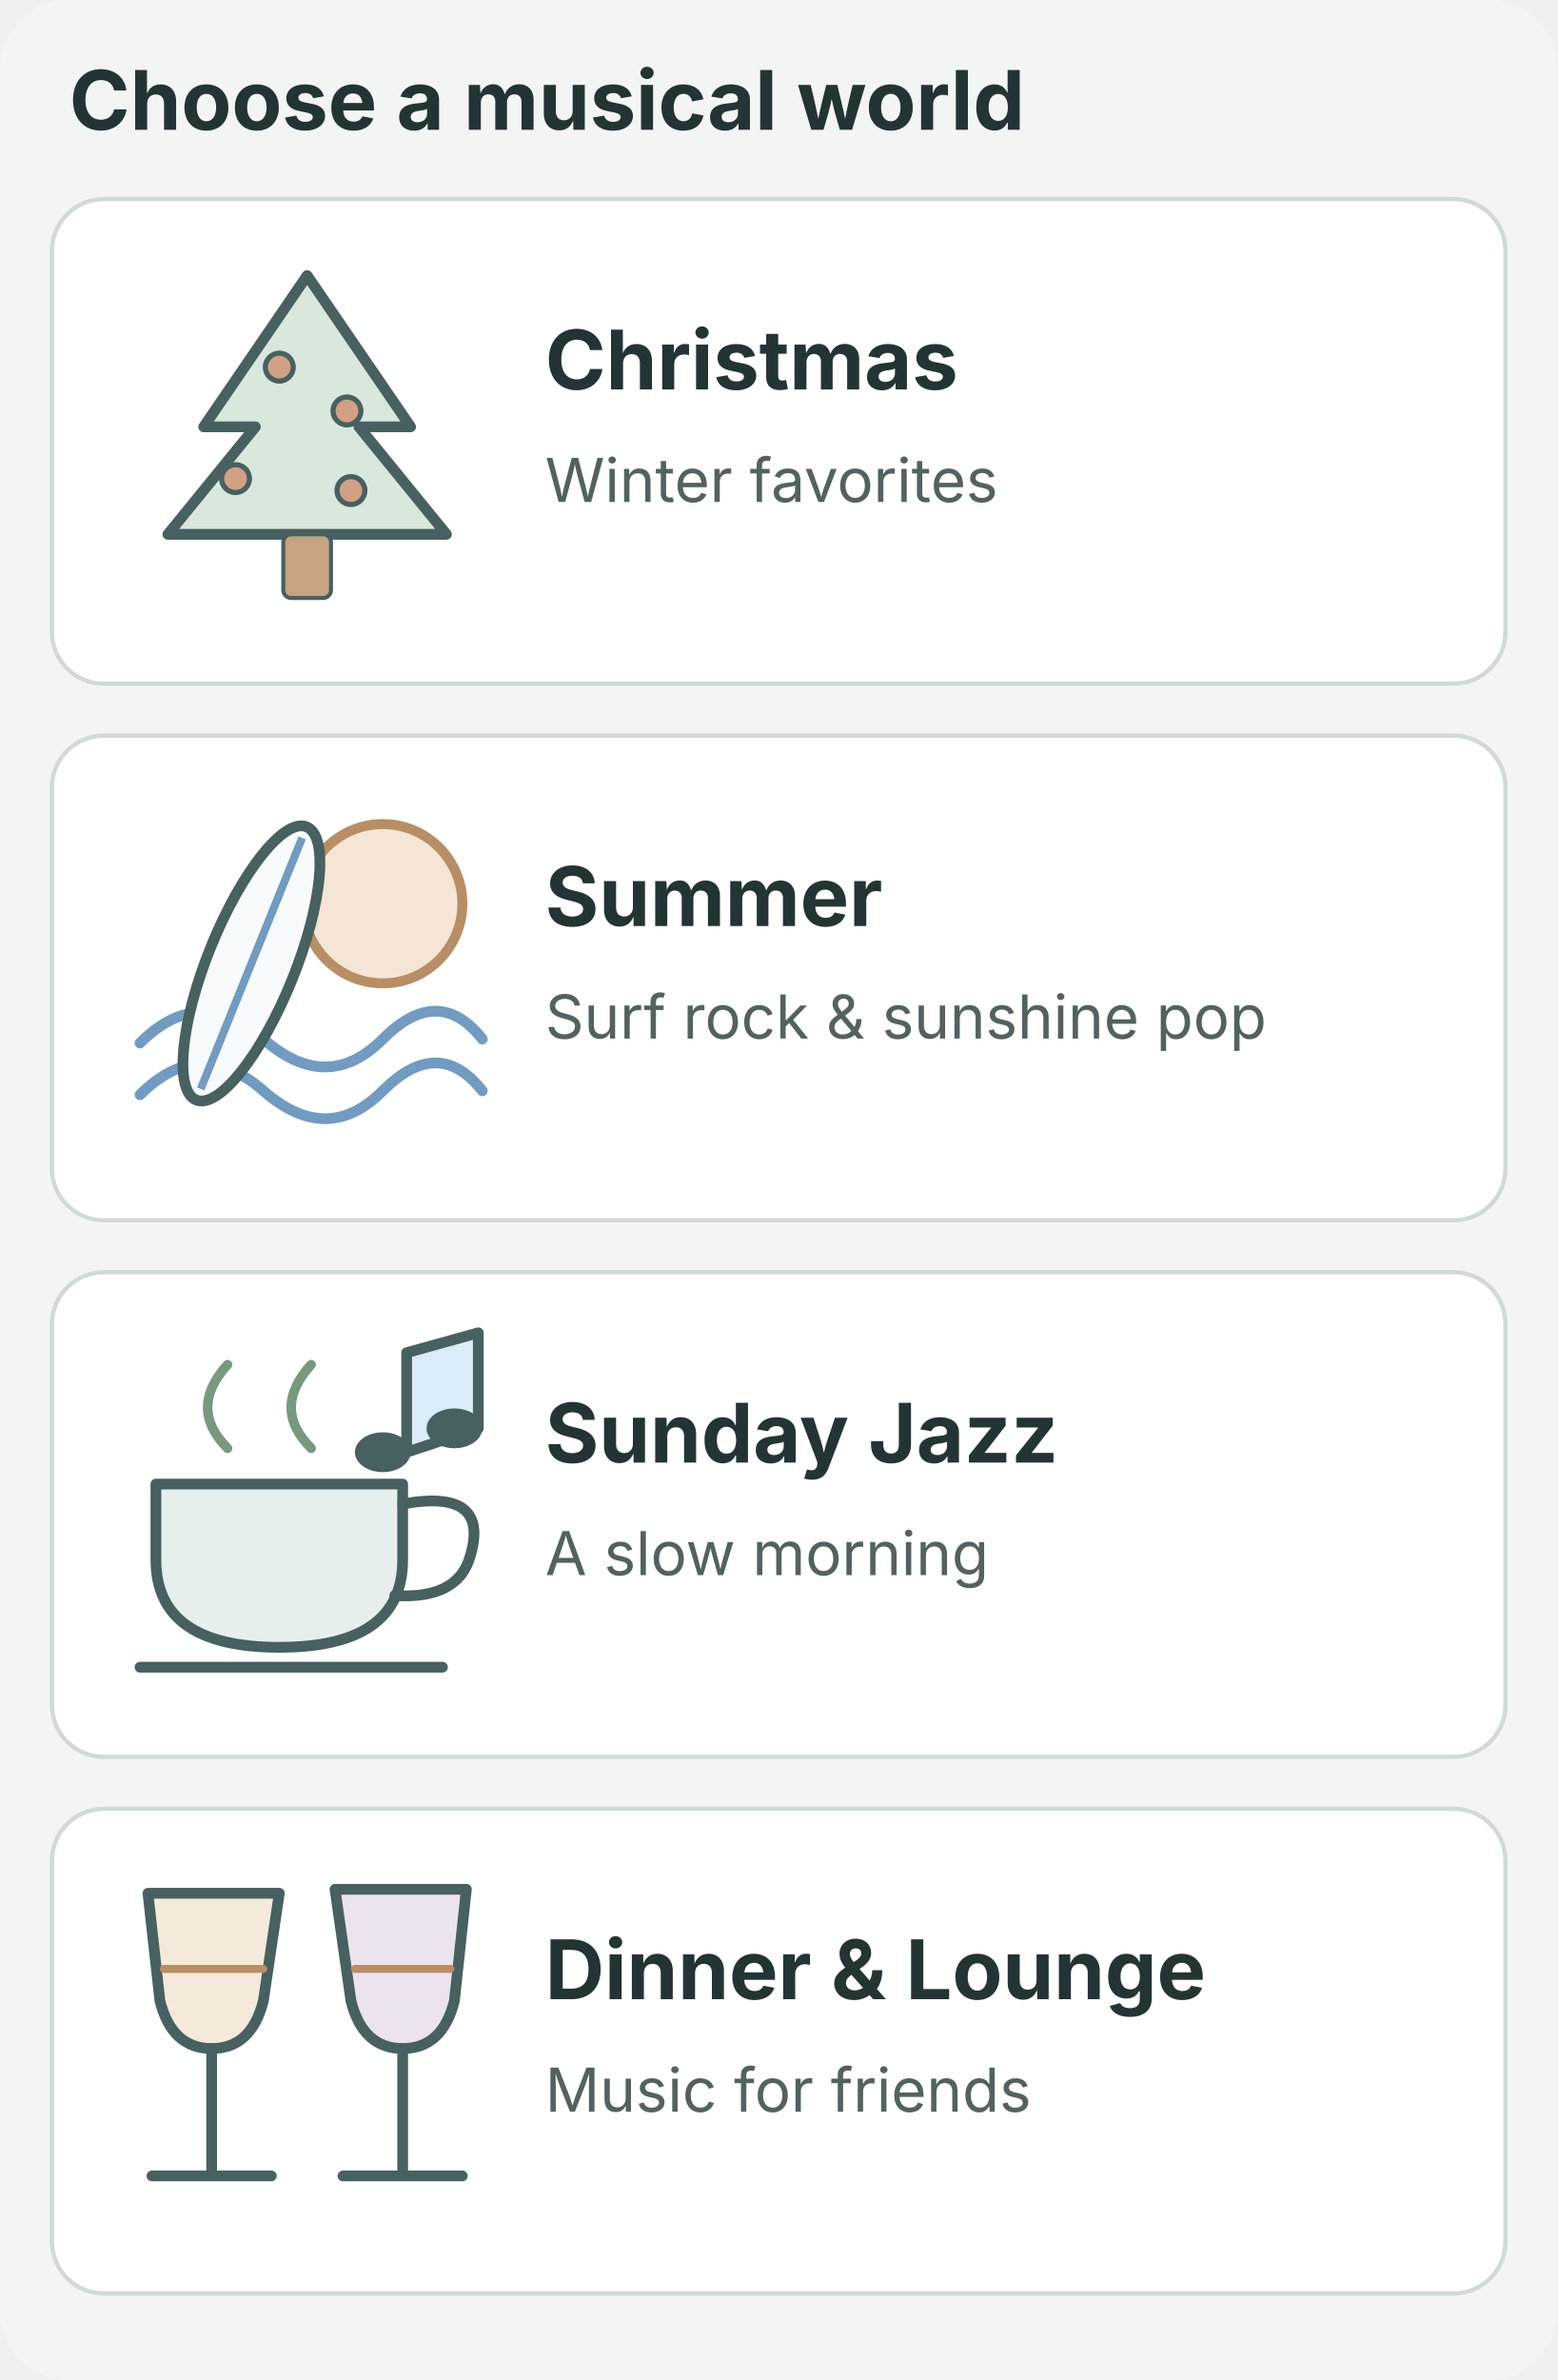
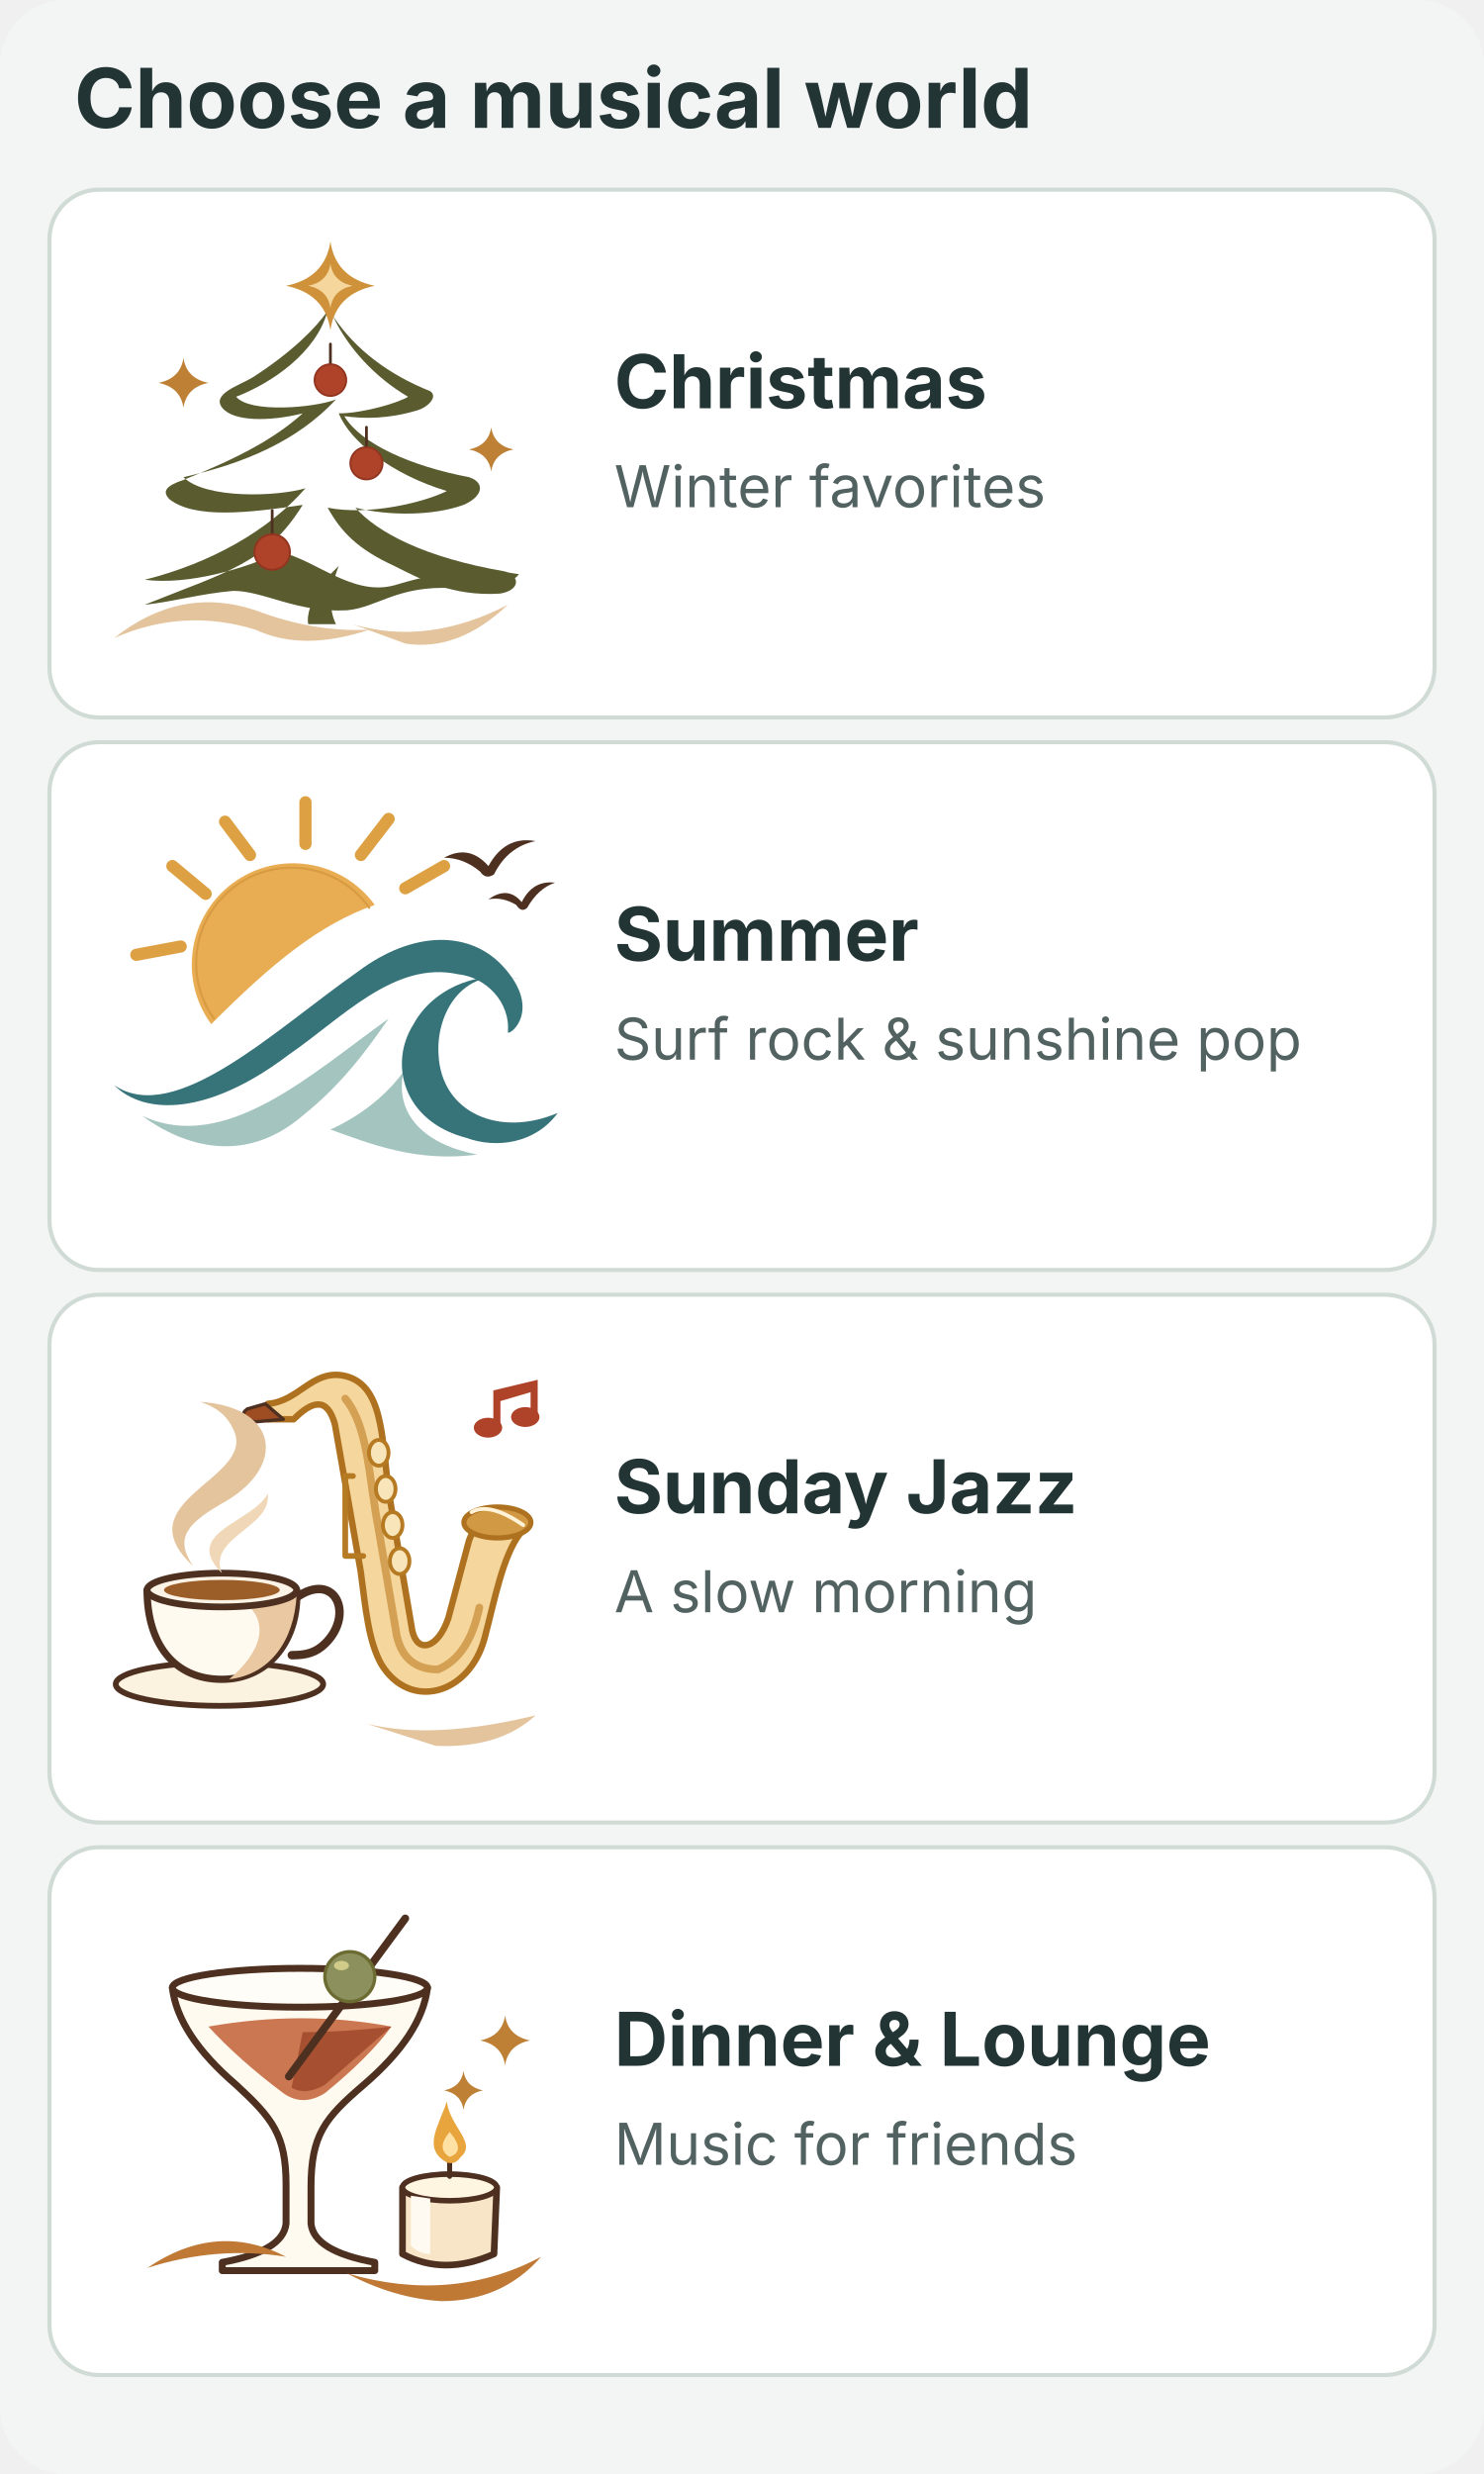
- <svg xmlns="http://www.w3.org/2000/svg" width="360" height="550" viewBox="0 0 360 550" role="img" aria-labelledby="title description">
-   <rect width="360" height="550" rx="16" fill="#f3f5f4" />
+ <svg xmlns="http://www.w3.org/2000/svg" width="360" height="600" viewBox="0 0 360 600" role="img" aria-labelledby="title description">
+   <rect width="360" height="600" rx="16" fill="#f3f5f4" />
  <g font-family="system-ui, -apple-system, Segoe UI, sans-serif" fill="#233435">
-     <text x="16" y="30" font-size="19" font-weight="650" text-anchor="start" fill="#233435">Choose a musical world</text>
-     <rect x="12" y="46" width="336" height="112" rx="12" fill="#fff" stroke="#d0dbd6" />
-     <g transform="translate(25 60) scale(0.92)">
-       <path d="M50 4 L24 42 H37 L15 69 H85 L63 42 H76 Z" fill="#d9e8dd" stroke="#476060" stroke-width="2.7" stroke-linecap="round" stroke-linejoin="round" />
-       <rect x="44" y="69" width="12" height="16" rx="2" fill="#c6a381" stroke="#476060" />
-       <circle cx="43" cy="27" r="3.5" fill="#d2a183" stroke="#476060" stroke-width="1.3" />
-       <circle cx="60" cy="38" r="3.5" fill="#d2a183" stroke="#476060" stroke-width="1.3" />
-       <circle cx="32" cy="55" r="3.5" fill="#d2a183" stroke="#476060" stroke-width="1.3" />
-       <circle cx="61" cy="58" r="3.5" fill="#d2a183" stroke="#476060" stroke-width="1.3" />
+     <text x="18" y="31" font-size="20" font-weight="650" text-anchor="start" fill="#233435">Choose a musical world</text>
+     <rect x="12" y="46" width="336" height="128" rx="12" fill="#fff" stroke="#d0dbd6" stroke-width="1" />
+     <g transform="translate(25.00 60.57) scale(0.6726)">
+       <path d="M81 22 C77 37 61 48 48 53 C53 59 76 57 84 54 C70 69 51 77 29 82 C37 90 63 89 73 86 C60 101 39 113 15 119 C31 121 51 115 64 109 C77 112 90 125 105 121 C118 117 134 114 150 117 C147 121 138 123 126 122 C106 121 99 129 88 130 C70 131 58 123 47 123 C35 124 25 127 15 128 C45 116 59 113 72 92 C52 95 33 97 24 90 C21 87 23 85 29 83 C49 75 62 68 72 59 C60 62 47 62 43 57 C39 52 49 49 54 46 C68 37 77 28 81 22Z" fill="#5a5c30" stroke="none" stroke-width="2.5" stroke-linecap="round" stroke-linejoin="round" />
+       <path d="M83 24 C91 36 103 45 118 51 C121 53 117 57 113 58 C103 61 94 61 87 60 C93 70 111 78 132 82 C138 84 137 89 130 92 C119 96 103 96 91 93 C99 102 116 111 145 116 C151 118 150 123 143 124 C126 125 115 119 105 114 C92 108 86 102 81 93 C96 96 116 91 124 87 C104 81 89 69 85 59 C94 59 107 55 110 53 C98 46 88 35 83 24Z" fill="#5a5c30" stroke="none" stroke-width="2.5" stroke-linecap="round" stroke-linejoin="round" />
+       <path d="M85 114 Q80 127 84 135 H74 Q73 130 79 120Z" fill="#5a5c30" stroke="none" stroke-width="2.5" stroke-linecap="round" stroke-linejoin="round" />
+       <path d="M82 -3 Q83.92 10.12 98 13 Q83.92 15.88 82 29 Q80.08 15.88 66 13 Q80.08 10.12 82 -3Z" fill="#cf923b" stroke="none" stroke-width="2.5" stroke-linecap="round" stroke-linejoin="round" />
+       <path d="M82 5 Q82.96 11.56 90 13 Q82.96 14.44 82 21 Q81.04 14.44 74 13 Q81.04 11.56 82 5Z" fill="#f5d69c" stroke="none" stroke-width="2.5" stroke-linecap="round" stroke-linejoin="round" />
+       <path d="M29 39 Q30.08 46.38 38 48 Q30.08 49.62 29 57 Q27.92 49.62 20 48 Q27.92 46.38 29 39Z" fill="#bd8035" stroke="none" stroke-width="2.5" stroke-linecap="round" stroke-linejoin="round" />
+       <path d="M140 64 Q140.96 70.56 148 72 Q140.96 73.44 140 80 Q139.04 73.44 132 72 Q139.04 70.56 140 64Z" fill="#bd8035" stroke="none" stroke-width="2.5" stroke-linecap="round" stroke-linejoin="round" />
+       <path d="M82 34 V44 M95 64 V74 M61 94 V105" fill="none" stroke="#4e3020" stroke-width="1" stroke-linecap="round" stroke-linejoin="round" />
+       <circle cx="82" cy="47" r="5.7" fill="#ae432a" stroke="#91351f" stroke-width="0.7" />
+       <circle cx="95" cy="77" r="5.8" fill="#ae432a" stroke="#91351f" stroke-width="0.7" />
+       <circle cx="61" cy="109" r="6.4" fill="#ae432a" stroke="#91351f" stroke-width="0.7" />
+       <path d="M4 140 Q28 121 55 130 Q76 138 96 137 Q72 145 55 137 Q29 129 4 140Z" fill="#e4c49d" stroke="none" stroke-width="2.5" stroke-linecap="round" stroke-linejoin="round" />
+       <path d="M90 135 Q117 143 146 128 Q128 145 109 142Z" fill="#e4c49d" stroke="none" stroke-width="2.5" stroke-linecap="round" stroke-linejoin="round" />
    </g>
-     <text x="126" y="90" font-size="19" font-weight="650" text-anchor="start" fill="#233435">Christmas</text>
-     <text x="126" y="116" font-size="14" font-weight="400" text-anchor="start" fill="#526261">Winter favorites</text>
-     <rect x="12" y="170" width="336" height="112" rx="12" fill="#fff" stroke="#d0dbd6" />
-     <g transform="translate(25 184) scale(0.92)">
-       <circle cx="69" cy="27" r="20" fill="#f5e5d6" stroke="#b88e64" stroke-width="2.5" />
-       <path d="M8 62 Q23 47 39 61 T69 61 T94 61 M8 75 Q23 60 39 74 T69 74 T94 74" fill="none" stroke="#719bc1" stroke-width="2.7" stroke-linecap="round" stroke-linejoin="round" />
-       <g transform="rotate(22 36 42)">
-         <ellipse cx="36" cy="42" rx="11" ry="37" fill="#f8fbfd" stroke="#476060" stroke-width="2.7" />
-         <path d="M36 8 V76" stroke="#719bc1" stroke-width="2" />
+     <text x="149" y="99" font-size="18" font-weight="650" text-anchor="start" fill="#233435">Christmas</text>
+     <text x="149" y="123" font-size="14" font-weight="400" text-anchor="start" fill="#526261">Winter favorites</text>
+     <rect x="12" y="180" width="336" height="128" rx="12" fill="#fff" stroke="#d0dbd6" stroke-width="1" />
+     <g transform="translate(25.00 194.57) scale(0.6726)">
+       <path d="M39 80 A34 34 0 0 1 98 37 C78 44 61 58 39 80Z" fill="#e8ad52" stroke="none" stroke-width="2.5" stroke-linecap="round" stroke-linejoin="round" />
+       <path d="M40 78 A33 33 0 0 1 96 38" fill="none" stroke="#d99b42" stroke-width="0.8" stroke-linecap="round" stroke-linejoin="round" />
+       <path d="M37 33 L25 23" fill="none" stroke="#dda144" stroke-width="4.4" stroke-linecap="round" stroke-linejoin="round" />
+       <path d="M53 19 L44 7" fill="none" stroke="#dda144" stroke-width="4.4" stroke-linecap="round" stroke-linejoin="round" />
+       <path d="M73 15 V0" fill="none" stroke="#dda144" stroke-width="4.4" stroke-linecap="round" stroke-linejoin="round" />
+       <path d="M93 19 L103 6" fill="none" stroke="#dda144" stroke-width="4.4" stroke-linecap="round" stroke-linejoin="round" />
+       <path d="M109 31 L123 23" fill="none" stroke="#dda144" stroke-width="4.4" stroke-linecap="round" stroke-linejoin="round" />
+       <path d="M28 52 L12 55" fill="none" stroke="#dda144" stroke-width="4.4" stroke-linecap="round" stroke-linejoin="round" />
+       <path d="M4 102 C26 117 62 82 92 61 C112 46 133 46 145 60 C158 75 147 84 146 83 C147 72 138 63 128 62 C105 57 86 78 67 91 C38 113 15 113 4 102Z" fill="#36747a" stroke="none" stroke-width="2.5" stroke-linecap="round" stroke-linejoin="round" />
+       <path d="M14 113 C44 127 75 98 103 78 C96 88 87 101 72 113 C51 131 29 124 14 113Z" fill="#a4c4bf" stroke="none" stroke-width="2.5" stroke-linecap="round" stroke-linejoin="round" />
+       <path d="M82 118 C104 108 114 91 114 84 C99 108 113 123 135 127 C113 130 96 123 82 118Z" fill="#a4c4bf" stroke="none" stroke-width="2.5" stroke-linecap="round" stroke-linejoin="round" />
+       <path d="M151 64 C130 58 120 76 121 91 C122 112 143 121 164 112 C156 123 142 125 131 121 C108 115 103 94 112 80 C119 67 136 60 151 64Z" fill="#36747a" stroke="none" stroke-width="2.5" stroke-linecap="round" stroke-linejoin="round" />
+       <path d="M123 20 Q132 15 139 23 Q145 12 156 14 Q146 16 141 26 Q138 28 136 25 Q130 20 123 20Z" fill="#4e3020" stroke="none" stroke-width="2.5" stroke-linecap="round" stroke-linejoin="round" />
+       <path d="M139 35 Q146 30 151 36 Q155 28 163 29 Q157 31 153 38 Q151 40 149 37 Q144 34 139 35Z" fill="#4e3020" stroke="none" stroke-width="2.5" stroke-linecap="round" stroke-linejoin="round" />
+     </g>
+     <text x="149" y="233" font-size="18" font-weight="650" text-anchor="start" fill="#233435">Summer</text>
+     <text x="149" y="257" font-size="14" font-weight="400" text-anchor="start" fill="#526261">Surf rock &amp; sunshine pop</text>
+     <rect x="12" y="314" width="336" height="128" rx="12" fill="#fff" stroke="#d0dbd6" stroke-width="1" />
+     <g transform="translate(25.00 328.57) scale(0.6726)">
+       <g transform="translate(-1 0) scale(.93)">
+         <path d="M65 19 C77 18 82 6 94 8 C110 11 109 32 112 54 L121 107 C123 116 131 114 135 102 L143 72 C146 64 149 61 152 61 L163 69 C156 78 153 95 149 110 C143 132 120 138 109 120 C104 111 103 99 101 84 L91 27 C88 16 82 18 75 25 L65 25Z" fill="#f5d69c" stroke="#ad711f" stroke-width="2.5" stroke-linecap="round" stroke-linejoin="round" />
+         <path d="M95 17 C104 28 104 47 108 68 L115 109 Q118 122 131 122 Q143 117 147 98" fill="none" stroke="#d4a154" stroke-width="3" stroke-linecap="round" stroke-linejoin="round" />
+         <ellipse cx="154" cy="65" rx="13" ry="6" fill="#d29945" stroke="#ad711f" stroke-width="2" />
+         <path d="M144 61 Q151 57 164 66" fill="none" stroke="#fff2d6" stroke-width="1.5" stroke-linecap="round" stroke-linejoin="round" />
+         <path d="M64 19 L57 21 Q53 24 60 26 L71 25Z" fill="#9e4c21" stroke="#4e3020" stroke-width="1.3" stroke-linecap="round" stroke-linejoin="round" />
+         <ellipse cx="108" cy="38" rx="3.8" ry="5" fill="#f8e6ba" stroke="#b67a23" stroke-width="1.5" />
+         <ellipse cx="110.7" cy="52" rx="3.8" ry="5" fill="#f8e6ba" stroke="#b67a23" stroke-width="1.5" />
+         <ellipse cx="113.4" cy="66" rx="3.8" ry="5" fill="#f8e6ba" stroke="#b67a23" stroke-width="1.5" />
+         <ellipse cx="116.1" cy="80" rx="3.8" ry="5" fill="#f8e6ba" stroke="#b67a23" stroke-width="1.5" />
+         <path d="M98 47 H95 V78 H102" fill="none" stroke="#b67a23" stroke-width="2.2" stroke-linecap="round" stroke-linejoin="round" />
      </g>
+       <g transform="translate(-5 10) scale(.87)">
+         <ellipse cx="54" cy="125" rx="43" ry="9" fill="#fbf2df" stroke="#4e3020" stroke-width="2.4" />
+         <path d="M86 89 C102 78 110 96 98 108 C94 112 90 113 84 113" fill="none" stroke="#4e3020" stroke-width="3.5" stroke-linecap="round" stroke-linejoin="round" />
+         <path d="M24 86 H86 C87 106 75 123 55 123 C35 123 24 108 24 86Z" fill="#fffaf0" stroke="#4e3020" stroke-width="3" stroke-linecap="round" stroke-linejoin="round" />
+         <path d="M63 90 C73 91 82 89 86 88 C85 107 75 121 58 123 C71 112 76 99 63 90Z" fill="#eac9a2" stroke="none" stroke-width="2.5" stroke-linecap="round" stroke-linejoin="round" />
+         <ellipse cx="55" cy="86" rx="31" ry="7" fill="#fbf3e5" stroke="#4e3020" stroke-width="2.8" />
+         <ellipse cx="55" cy="86" rx="24" ry="4.2" fill="#9c5e28" stroke="none" stroke-width="2" />
+         <path d="M43 76 C14 49 69 40 60 20 C57 13 52 10 46 8 C78 10 82 34 57 49 C41 58 35 64 43 76Z" fill="#e4c49d" stroke="none" stroke-width="2.5" stroke-linecap="round" stroke-linejoin="round" />
+         <path d="M55 79 C38 62 68 58 74 46 C76 60 49 64 55 79Z" fill="#efd7b7" stroke="none" stroke-width="2.5" stroke-linecap="round" stroke-linejoin="round" />
+       </g>
+       <g transform="translate(135 9) scale(0.64)">
+         <path d="M9 25 V6 L34 0 V19 H30 V7 L13 12 V26Z" fill="#ae432a" stroke="none" stroke-width="2.5" stroke-linecap="round" stroke-linejoin="round" />
+         <ellipse cx="6" cy="27" rx="8" ry="5.6" fill="#ae432a" stroke="none" stroke-width="2" />
+         <ellipse cx="27" cy="21" rx="8" ry="5.6" fill="#ae432a" stroke="none" stroke-width="2" />
+       </g>
+       <path d="M95 133 Q119 139 156 130 Q143 142 120 141Z" fill="#e4c49d" stroke="none" stroke-width="2.5" stroke-linecap="round" stroke-linejoin="round" />
    </g>
-     <text x="126" y="214" font-size="19" font-weight="650" text-anchor="start" fill="#233435">Summer</text>
-     <text x="126" y="240" font-size="14" font-weight="400" text-anchor="start" fill="#526261">Surf rock &amp; sunshine pop</text>
-     <rect x="12" y="294" width="336" height="112" rx="12" fill="#fff" stroke="#d0dbd6" />
-     <g transform="translate(25 308) scale(0.92)">
-       <path d="M12 38 H74 V57 Q74 79 43 79 Q12 79 12 57 Z" fill="#e6efeb" stroke="#476060" stroke-width="2.7" stroke-linecap="round" stroke-linejoin="round" />
-       <path d="M74 43 Q96 39 91 56 Q88 67 72 66 M8 84 H84" fill="none" stroke="#476060" stroke-width="2.7" stroke-linecap="round" stroke-linejoin="round" />
-       <path d="M30 29 Q20 19 30 8 M51 29 Q41 19 51 8" fill="none" stroke="#789980" stroke-width="2.4" stroke-linecap="round" stroke-linejoin="round" />
-       <path d="M75 5 V30 L93 24 V0 Z" fill="#dcebf8" stroke="#476060" stroke-width="2.7" stroke-linecap="round" stroke-linejoin="round" />
-       <ellipse cx="69" cy="30" rx="7" ry="5" fill="#476060" />
-       <ellipse cx="87" cy="24" rx="7" ry="5" fill="#476060" />
+     <text x="149" y="367" font-size="18" font-weight="650" text-anchor="start" fill="#233435">Sunday Jazz</text>
+     <text x="149" y="391" font-size="14" font-weight="400" text-anchor="start" fill="#526261">A slow morning</text>
+     <rect x="12" y="448" width="336" height="128" rx="12" fill="#fff" stroke="#d0dbd6" stroke-width="1" />
+     <g transform="translate(25.00 462.57) scale(0.6726)">
+       <path d="M25 29 H117 Q115 46 94 64 C80 76 75 82 75 101 V114 Q76 124 98 128 L98 131 H43 V128 Q65 124 66 114 V100 C66 82 61 76 48 64 Q27 46 25 29Z" fill="#fffaf0" stroke="#4e3020" stroke-width="2.5" stroke-linecap="round" stroke-linejoin="round" />
+       <path d="M38 43 Q72 37 104 43 Q96 54 80 67 Q72 72 65 67 Q49 55 38 43Z" fill="#cb7752" stroke="none" stroke-width="2.5" stroke-linecap="round" stroke-linejoin="round" />
+       <path d="M72 45 Q87 45 104 43 L80 64 Q73 68 68 65Z" fill="#a65031" stroke="none" stroke-width="2.5" stroke-linecap="round" stroke-linejoin="round" />
+       <ellipse cx="71" cy="29" rx="46" ry="7" fill="#fffdf7" stroke="#4e3020" stroke-width="2.5" />
+       <path d="M67 61 L109 4" fill="none" stroke="#4e3020" stroke-width="2.8" stroke-linecap="round" stroke-linejoin="round" />
+       <circle cx="89" cy="25" r="9" fill="#8b905d" stroke="#6b6b32" stroke-width="1.2" />
+       <ellipse cx="86" cy="21" rx="2.7" ry="1.7" fill="#d0cb89" stroke="none" stroke-width="2" />
+       <path d="M108 101 Q124 92 142 101 L141 125 Q123 133 108 125Z" fill="#f8e5c7" stroke="#4e3020" stroke-width="2.4" stroke-linecap="round" stroke-linejoin="round" />
+       <ellipse cx="125" cy="101" rx="17" ry="4.8" fill="#fff6e2" stroke="#4e3020" stroke-width="2" />
+       <path d="M111 104 V122 Q114 125 118 125 L118 105Z" fill="#fffaf1" stroke="none" stroke-width="2.5" stroke-linecap="round" stroke-linejoin="round" />
+       <path d="M125 97 V90" fill="none" stroke="#4e3020" stroke-width="1.8" stroke-linecap="round" stroke-linejoin="round" />
+       <path d="M124 92 C115 87 121 79 124 70 C125 79 135 85 129 90 Q127 93 124 92Z" fill="#e8a43d" stroke="none" stroke-width="2.5" stroke-linecap="round" stroke-linejoin="round" />
+       <path d="M125 90 Q120 87 125 81 Q131 88 125 90Z" fill="#ffe2a3" stroke="none" stroke-width="2.5" stroke-linecap="round" stroke-linejoin="round" />
+       <path d="M145 39 Q146.08 46.38 154 48 Q146.08 49.62 145 57 Q143.92 49.62 136 48 Q143.92 46.38 145 39Z" fill="#bd8035" stroke="none" stroke-width="2.5" stroke-linecap="round" stroke-linejoin="round" />
+       <path d="M130 59 Q130.84 64.74 137 66 Q130.84 67.26 130 73 Q129.16 67.26 123 66 Q129.16 64.74 130 59Z" fill="#bd8035" stroke="none" stroke-width="2.5" stroke-linecap="round" stroke-linejoin="round" />
+       <path d="M16 130 Q41 113 66 126 Q41 122 16 130Z" fill="#bf7935" stroke="none" stroke-width="2.5" stroke-linecap="round" stroke-linejoin="round" />
+       <path d="M88 132 Q126 143 158 126 Q144 142 122 142 Q105 141 88 132Z" fill="#bf7935" stroke="none" stroke-width="2.5" stroke-linecap="round" stroke-linejoin="round" />
    </g>
-     <text x="126" y="338" font-size="19" font-weight="650" text-anchor="start" fill="#233435">Sunday Jazz</text>
-     <text x="126" y="364" font-size="14" font-weight="400" text-anchor="start" fill="#526261">A slow morning</text>
-     <rect x="12" y="418" width="336" height="112" rx="12" fill="#fff" stroke="#d0dbd6" />
-     <g transform="translate(25 432) scale(0.92)">
-       <path d="M10 6 H43 L39 33 Q36 45 26 45 Q16 45 13 33 Z" fill="#f5e9db" stroke="#476060" stroke-width="2.7" stroke-linecap="round" stroke-linejoin="round" />
-       <path d="M26 45 V77 M11 77 H41" fill="none" stroke="#476060" stroke-width="2.7" stroke-linecap="round" stroke-linejoin="round" />
-       <path d="M57 5 H90 L87 33 Q84 45 74 45 Q64 45 61 33 Z" fill="#ebe3ed" stroke="#476060" stroke-width="2.7" stroke-linecap="round" stroke-linejoin="round" />
-       <path d="M74 45 V77 M59 77 H89" fill="none" stroke="#476060" stroke-width="2.7" stroke-linecap="round" stroke-linejoin="round" />
-       <path d="M14 25 H39 M62 25 H86" fill="none" stroke="#b88e64" stroke-width="2" stroke-linecap="round" stroke-linejoin="round" />
-     </g>
-     <text x="126" y="462" font-size="19" font-weight="650" text-anchor="start" fill="#233435">Dinner &amp; Lounge</text>
-     <text x="126" y="488" font-size="14" font-weight="400" text-anchor="start" fill="#526261">Music for friends</text>
+     <text x="149" y="501" font-size="18" font-weight="650" text-anchor="start" fill="#233435">Dinner &amp; Lounge</text>
+     <text x="149" y="525" font-size="14" font-weight="400" text-anchor="start" fill="#526261">Music for friends</text>
  </g>
</svg>
